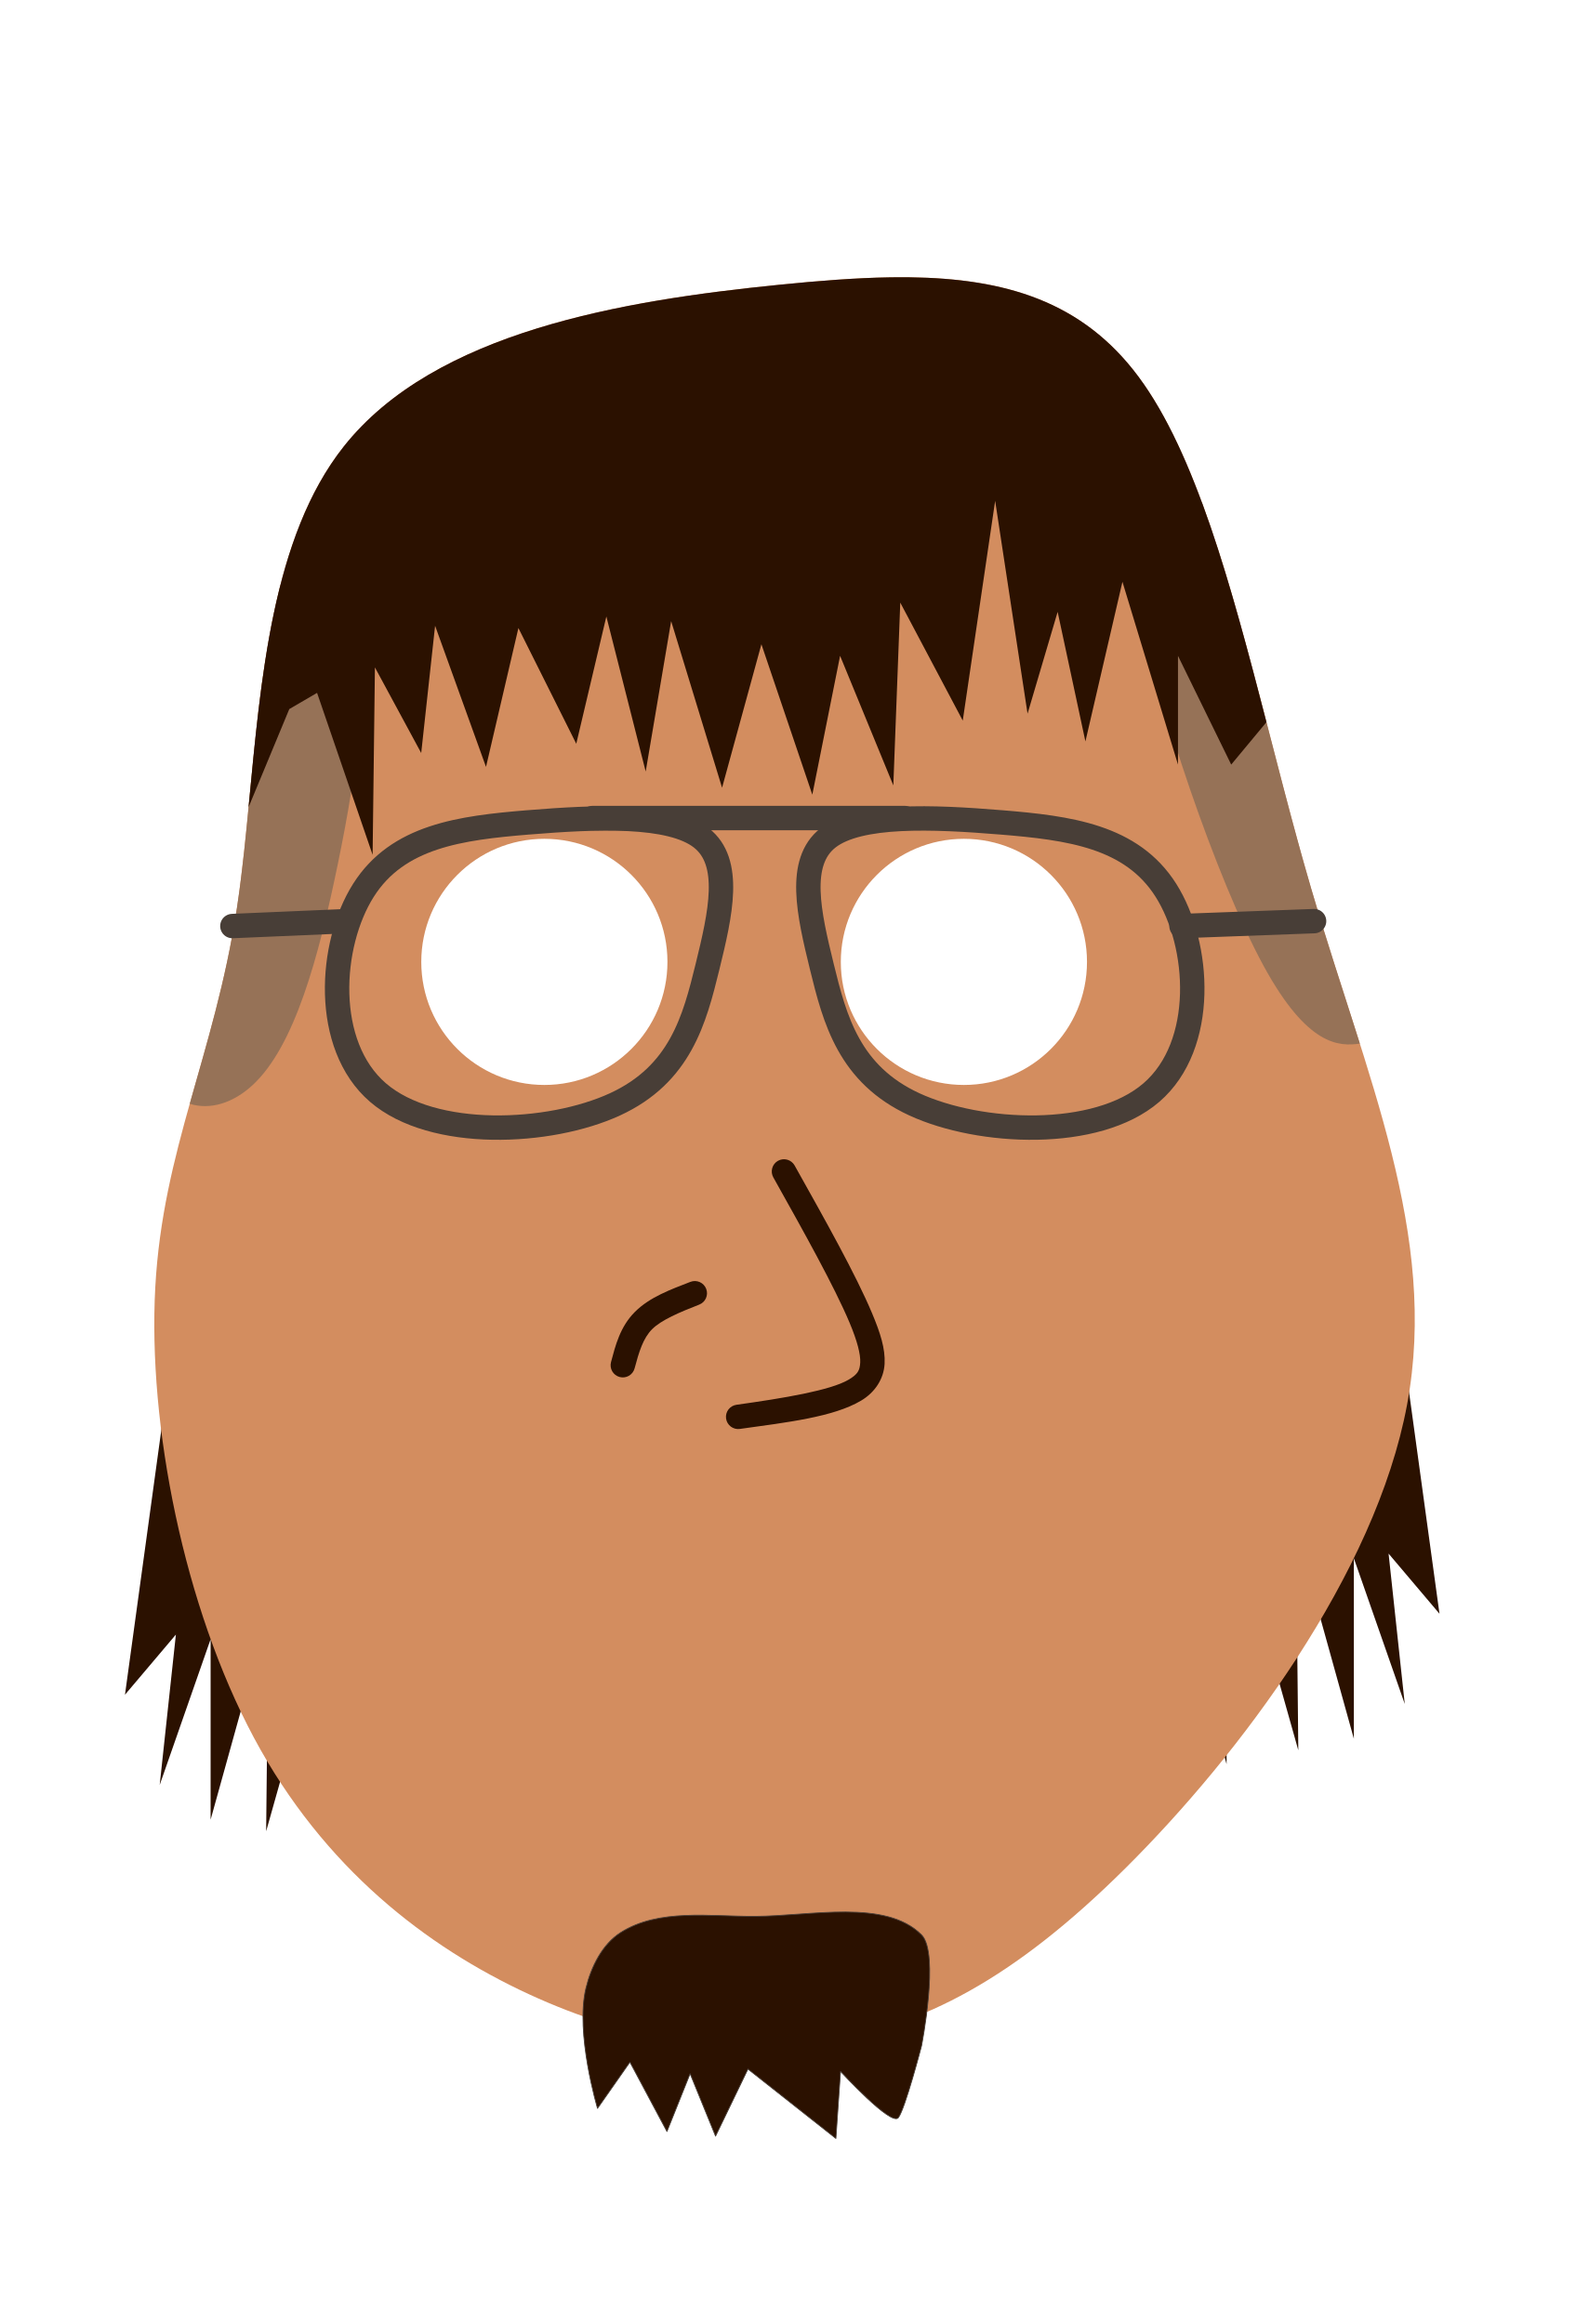
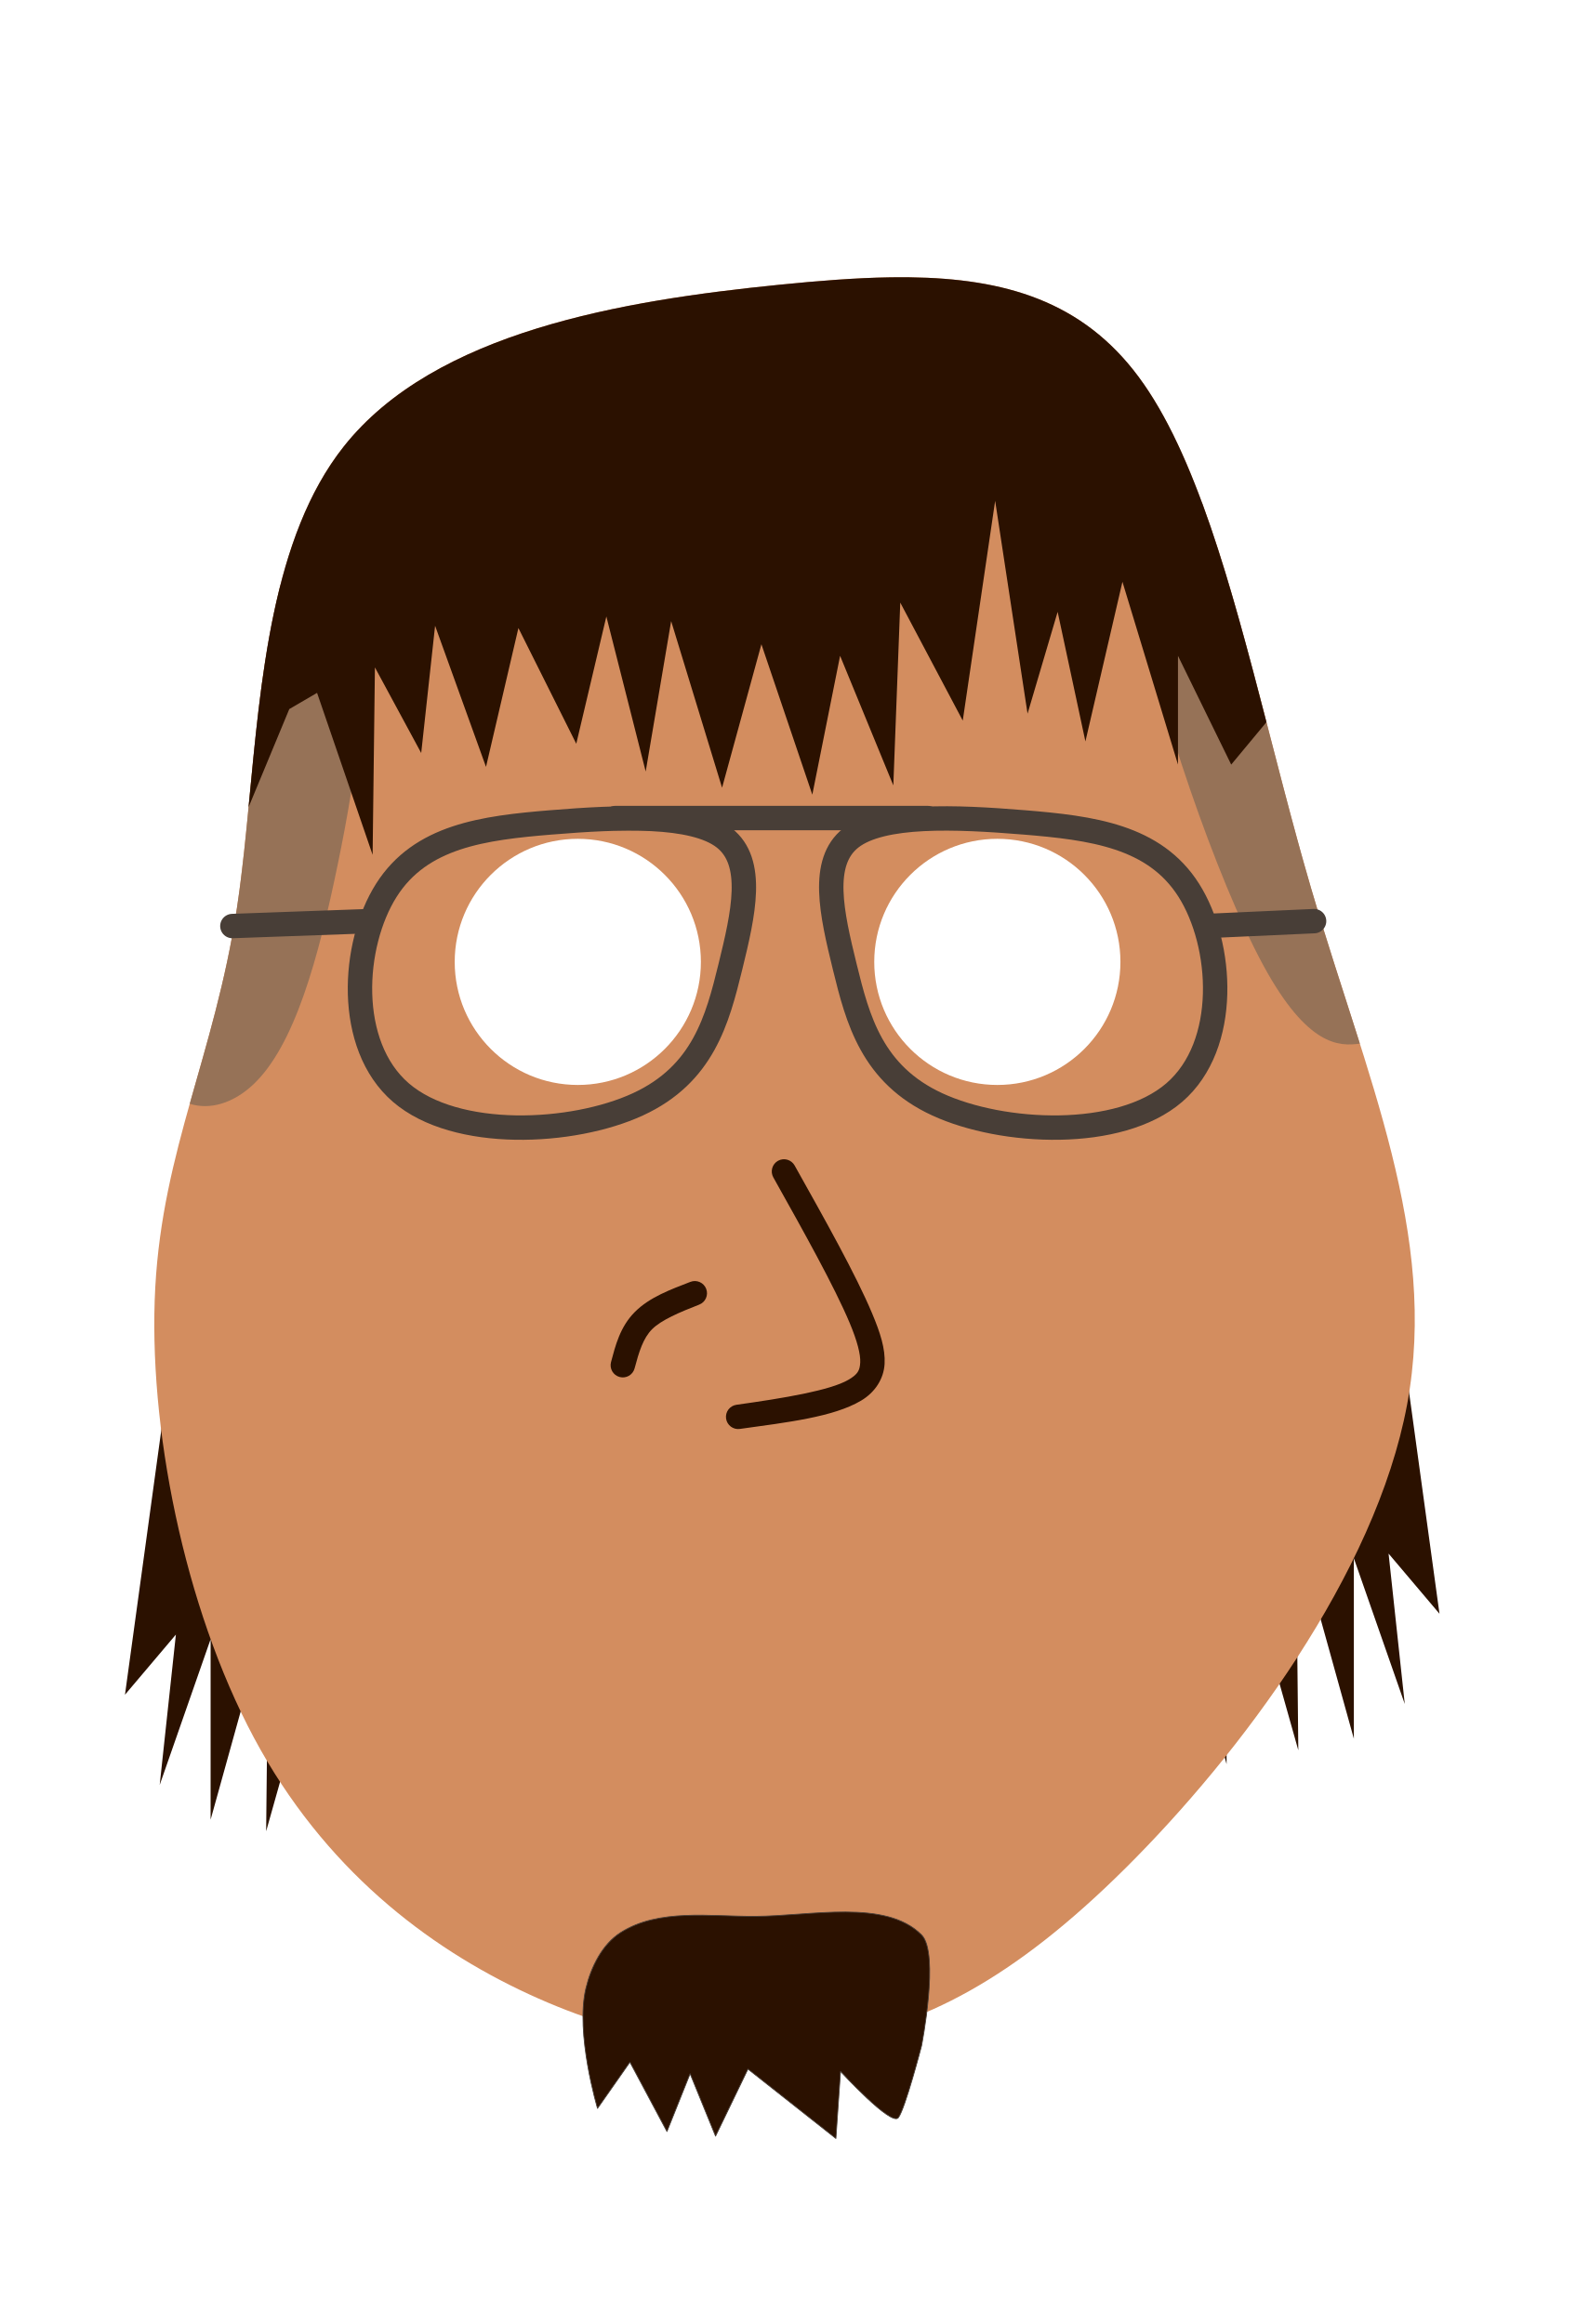
<svg xmlns="http://www.w3.org/2000/svg" width="731.838" height="1080" viewBox="0 0 193.632 285.75" version="1.1" id="svg5">
  <defs id="defs2">
    </defs>
  <g id="layer1">
    <path style="fill:#2b1100;fill-opacity:1;stroke:none;stroke-width:3;stroke-linecap:round;stroke-linejoin:round" d="m 21.337,164.85 -5.974,43.528 6.259,-7.397 -1.991,18.492 6.259,-17.923 v 22.191 l 7.112,-25.605 -0.284,27.027 8.819,-31.295 v 33.002 l 15.078,-56.046 z" id="path4248" />
    <path style="fill:#2b1100;fill-opacity:1;stroke:none;stroke-width:3;stroke-linecap:round;stroke-linejoin:round" d="m 170.983,154.893 5.974,43.528 -6.259,-7.397 1.991,18.492 -6.259,-17.923 v 22.191 l -7.112,-25.605 0.284,27.027 -8.819,-31.295 v 33.002 l -15.078,-56.046 z" id="path4166" />
-     <path id="path994" style="fill:#d38d5f;stroke:none;stroke-width:0.1;stroke-linejoin:round" d="m 109.416,34.099 c -4.268,0.066 -8.808,0.429 -13.601,0.91 -19.171,1.924 -42.389,5.744 -53.582,19.92 -11.193,14.176 -10.359,38.705 -13.114,56.752 -2.755,18.047 -9.098,29.611 -10.03,46.585 -0.932,16.974 3.544,39.355 12.126,55.396 8.582,16.041 21.267,25.739 33.765,31.521 12.499,5.782 24.81,7.647 36.562,5.781 11.752,-1.865 22.946,-7.46 36.893,-21.342 13.948,-13.882 30.649,-36.05 34.538,-56.91 3.889,-20.86 -5.036,-40.41 -11.795,-63.473 C 154.419,86.177 149.826,59.606 139.968,46.332 132.574,36.377 122.219,33.902 109.416,34.099 Z M 66.919,103.139 a 15.131,15.131 0 0 1 15.131,15.131 15.131,15.131 0 0 1 -15.131,15.132 15.131,15.131 0 0 1 -15.132,-15.132 15.131,15.131 0 0 1 15.132,-15.131 z m 51.574,0 a 15.131,15.131 0 0 1 15.131,15.131 15.131,15.131 0 0 1 -15.131,15.132 15.131,15.131 0 0 1 -15.132,-15.132 15.131,15.131 0 0 1 15.132,-15.131 z" />
+     <path id="path994" style="fill:#d38d5f;stroke:none;stroke-width:0.378;stroke-linejoin:round" d="M 422.506 128.863 C 419.554 128.826 416.567 128.832 413.543 128.879 C 397.413 129.127 380.251 130.499 362.137 132.316 C 289.679 139.587 201.926 154.027 159.621 207.605 C 117.317 261.184 120.469 353.893 110.057 422.102 C 99.644 490.31 75.671 534.019 72.146 598.172 C 68.622 662.325 85.542 746.915 117.977 807.541 C 150.411 868.167 198.354 904.825 245.594 926.678 C 292.833 948.531 339.363 955.578 383.781 948.527 C 428.199 941.477 470.506 920.331 523.221 867.863 C 575.936 815.396 639.059 731.612 653.758 652.771 C 668.457 573.931 634.726 500.039 609.178 412.873 C 583.63 325.708 566.27 225.283 529.012 175.115 C 502.814 139.841 466.779 129.416 422.506 128.863 z M 268.459 389.816 A 57.189 57.189 0 0 1 325.646 447.004 A 57.189 57.189 0 0 1 268.459 504.197 A 57.189 57.189 0 0 1 211.266 447.004 A 57.189 57.189 0 0 1 268.459 389.816 z M 463.385 389.816 A 57.189 57.189 0 0 1 520.572 447.004 A 57.189 57.189 0 0 1 463.385 504.197 A 57.189 57.189 0 0 1 406.191 447.004 A 57.189 57.189 0 0 1 463.385 389.816 z " transform="scale(0.2645833)" />
    <path style="color:#000000;fill:#2b1100;stroke-linecap:round;stroke-linejoin:round;-inkscape-stroke:none" d="m 96.781,142.591 a 1.5,1.5 0 0 0 -1.139,0.135 1.5,1.5 0 0 0 -0.576,2.043 c 3.755,6.706 7.503,13.418 9.381,17.887 0.939,2.234 1.353,3.876 1.301,4.871 -0.053,0.995 -0.31,1.447 -1.422,2.109 -2.224,1.324 -8.024,2.285 -13.791,3.09 a 1.5,1.5 0 0 0 -1.279,1.693 1.5,1.5 0 0 0 1.693,1.277 c 5.767,-0.805 11.502,-1.454 14.91,-3.482 1.704,-1.014 2.787,-2.675 2.885,-4.529 0.098,-1.854 -0.526,-3.799 -1.531,-6.191 -2.011,-4.786 -5.774,-11.485 -9.529,-18.191 a 1.5,1.5 0 0 0 -0.902,-0.711 z" id="path36014" />
    <path style="color:#000000;fill:#2b1100;stroke-linecap:round;stroke-linejoin:round;-inkscape-stroke:none" d="m 84.871,157.613 c -2.414,0.939 -4.991,1.863 -6.82,3.691 -1.829,1.829 -2.401,4.16 -2.938,6.172 a 1.5,1.5 0 0 0 1.062,1.836 1.5,1.5 0 0 0 1.836,-1.062 c 0.536,-2.012 1.038,-3.702 2.16,-4.824 1.122,-1.122 3.371,-2.077 5.785,-3.016 a 1.5,1.5 0 0 0 0.855,-1.941 1.5,1.5 0 0 0 -1.941,-0.855 z" id="path36018" />
    <path id="path1114" style="fill:#967257;fill-opacity:1;stroke:none;stroke-width:3;stroke-linecap:round;stroke-linejoin:round" d="m 145.922,61.696 c -4.754,-0.007 -7.721,1.843 -5.854,12.779 1.991,11.665 9.483,33.665 15.268,44.287 5.398,9.91 9.29,9.909 11.831,9.557 -1.941,-6.149 -4.051,-12.466 -5.989,-19.079 -4.691,-16.006 -8.34,-33.698 -13.429,-47.465 -0.288,-0.022 -0.574,-0.042 -0.853,-0.054 -0.332,-0.015 -0.657,-0.024 -0.974,-0.024 z M 36.721,71.637 c -0.724,-0.026 -1.477,0.075 -2.248,0.31 -3.271,12.803 -3.517,27.707 -5.353,39.735 -1.399,9.165 -3.722,16.657 -5.793,24.035 2.522,0.799 5.361,-0.106 7.732,-2.303 5.168,-4.789 8.108,-15.695 10.478,-27.217 2.371,-11.522 4.173,-23.66 1.233,-30.014 -1.286,-2.78 -3.479,-4.453 -6.049,-4.545 z" />
    <path id="path4015" style="fill:#2b1100;fill-opacity:1;stroke:none;stroke-width:3;stroke-linecap:round;stroke-linejoin:round" d="m 111.788,34.095 c -0.781,-0.01 -1.571,-0.008 -2.371,0.005 -4.268,0.066 -8.808,0.429 -13.601,0.91 -19.171,1.924 -42.389,5.744 -53.582,19.92 -8.782,11.122 -10.165,28.588 -11.682,44.326 l 5.011,-12.072 3.414,-1.992 6.828,19.915 0.284,-23.045 5.69,10.526 1.707,-15.648 6.259,17.354 3.983,-17.07 7.113,14.225 3.698,-15.648 4.836,19.061 3.13,-18.492 6.259,20.484 4.836,-17.639 6.259,18.492 3.414,-17.07 6.544,15.932 0.853,-22.475 7.682,14.509 3.983,-27.027 3.983,26.174 3.698,-12.518 3.414,15.932 4.552,-19.63 6.828,22.476 V 80.639 l 6.543,13.372 4.33,-5.214 C 151.325,71.952 146.978,55.772 139.968,46.332 133.036,36.999 123.502,34.241 111.788,34.095 Z" />
-     <path style="fill:none;stroke:#483e37;stroke-width:3;stroke-linecap:round;stroke-linejoin:round;stroke-opacity:1" d="m 64.971,101.113 c -8.376,0.687 -16.067,1.678 -20.293,8.355 -4.226,6.676 -4.988,19.035 1.79,24.872 6.777,5.837 21.092,5.15 29.125,1.45 8.033,-3.7 9.785,-10.414 11.384,-16.937 1.599,-6.523 3.046,-12.856 -0.761,-15.831 -3.807,-2.976 -12.868,-2.594 -21.244,-1.907 z" id="path13851" />
-     <path style="fill:none;stroke:#483e37;stroke-width:3;stroke-linecap:round;stroke-linejoin:round;stroke-opacity:1" d="m 123.034,101.113 c 8.376,0.687 16.067,1.678 20.293,8.355 4.226,6.676 4.988,19.035 -1.79,24.872 -6.777,5.837 -21.092,5.15 -29.125,1.45 -8.033,-3.7 -9.785,-10.414 -11.384,-16.937 -1.599,-6.523 -3.046,-12.856 0.761,-15.831 3.807,-2.976 12.868,-2.594 21.244,-1.907 z" id="path16287" />
-     <path style="fill:none;stroke:#483e37;stroke-width:3;stroke-linecap:round;stroke-linejoin:round;stroke-opacity:1" d="m 72.824,100.585 c 12.808,0 25.616,0 38.424,0" id="path16359" />
-     <path style="fill:none;stroke:#483e37;stroke-width:3;stroke-linecap:round;stroke-linejoin:round;stroke-opacity:1" d="m 145.245,113.863 c 5.432,-0.201 10.863,-0.402 16.295,-0.604" id="path16363" />
-     <path style="fill:none;stroke:#483e37;stroke-width:3;stroke-linecap:round;stroke-linejoin:round;stroke-opacity:1" d="m 28.566,113.863 c 4.694,-0.201 9.388,-0.402 14.082,-0.604" id="path16553" />
+     <g id="g1359" transform="translate(0.1678208)">
+       <path style="fill:none;stroke:#483e37;stroke-width:3;stroke-linecap:round;stroke-linejoin:round;stroke-opacity:1" d="m 67.617,101.113 c -8.376,0.687 -16.067,1.678 -20.293,8.355 -4.226,6.676 -4.988,19.035 1.79,24.872 6.777,5.837 21.092,5.15 29.125,1.45 8.033,-3.7 9.785,-10.414 11.384,-16.937 1.599,-6.523 3.046,-12.856 -0.761,-15.831 -3.807,-2.976 -12.868,-2.594 -21.244,-1.907 z" id="path13851" />
+       <path style="fill:none;stroke:#483e37;stroke-width:3;stroke-linecap:round;stroke-linejoin:round;stroke-opacity:1" d="m 125.68,101.113 c 8.376,0.687 16.067,1.678 20.293,8.355 4.226,6.676 4.988,19.035 -1.79,24.872 -6.777,5.837 -21.092,5.15 -29.125,1.45 -8.033,-3.7 -9.785,-10.414 -11.384,-16.937 -1.599,-6.523 -3.046,-12.856 0.761,-15.831 3.807,-2.976 12.868,-2.594 21.244,-1.907 z" id="path16287" />
+       <path style="fill:none;stroke:#483e37;stroke-width:3;stroke-linecap:round;stroke-linejoin:round;stroke-opacity:1" d="m 75.47,100.585 c 12.808,0 25.616,0 38.424,0" id="path16359" />
+     </g>
+     <path style="fill:none;stroke:#483e37;stroke-width:3;stroke-linecap:round;stroke-linejoin:round;stroke-opacity:1" d="m 148.232,113.863 c 4.436,-0.201 8.872,-0.402 13.308,-0.604" id="path16363" />
+     <path style="fill:none;stroke:#483e37;stroke-width:3;stroke-linecap:round;stroke-linejoin:round;stroke-opacity:1" d="m 28.566,113.863 c 5.595,-0.201 11.19,-0.402 16.785,-0.604" id="path16553" />
    <path style="opacity:1;fill:#2b1100;fill-opacity:1;stroke:#483e37;stroke-width:0.1;stroke-linecap:round;stroke-linejoin:round" d="m 73.455,259.239 3.983,-5.69 4.552,8.535 2.845,-7.112 3.129,7.681 3.983,-8.25 10.811,8.535 0.569,-8.25 c 0,0 6.259,6.828 7.112,5.69 0.853,-1.138 2.845,-8.819 2.845,-8.819 0,0 2.255,-11.391 0,-13.656 -4.413,-4.431 -13.614,-2.308 -20.484,-2.276 -5.54,0.026 -11.825,-0.98 -16.501,1.991 -2.265,1.44 -3.635,4.219 -4.267,6.828 -1.345,5.549 1.422,14.794 1.422,14.794 z" id="path56378" />
  </g>
</svg>
